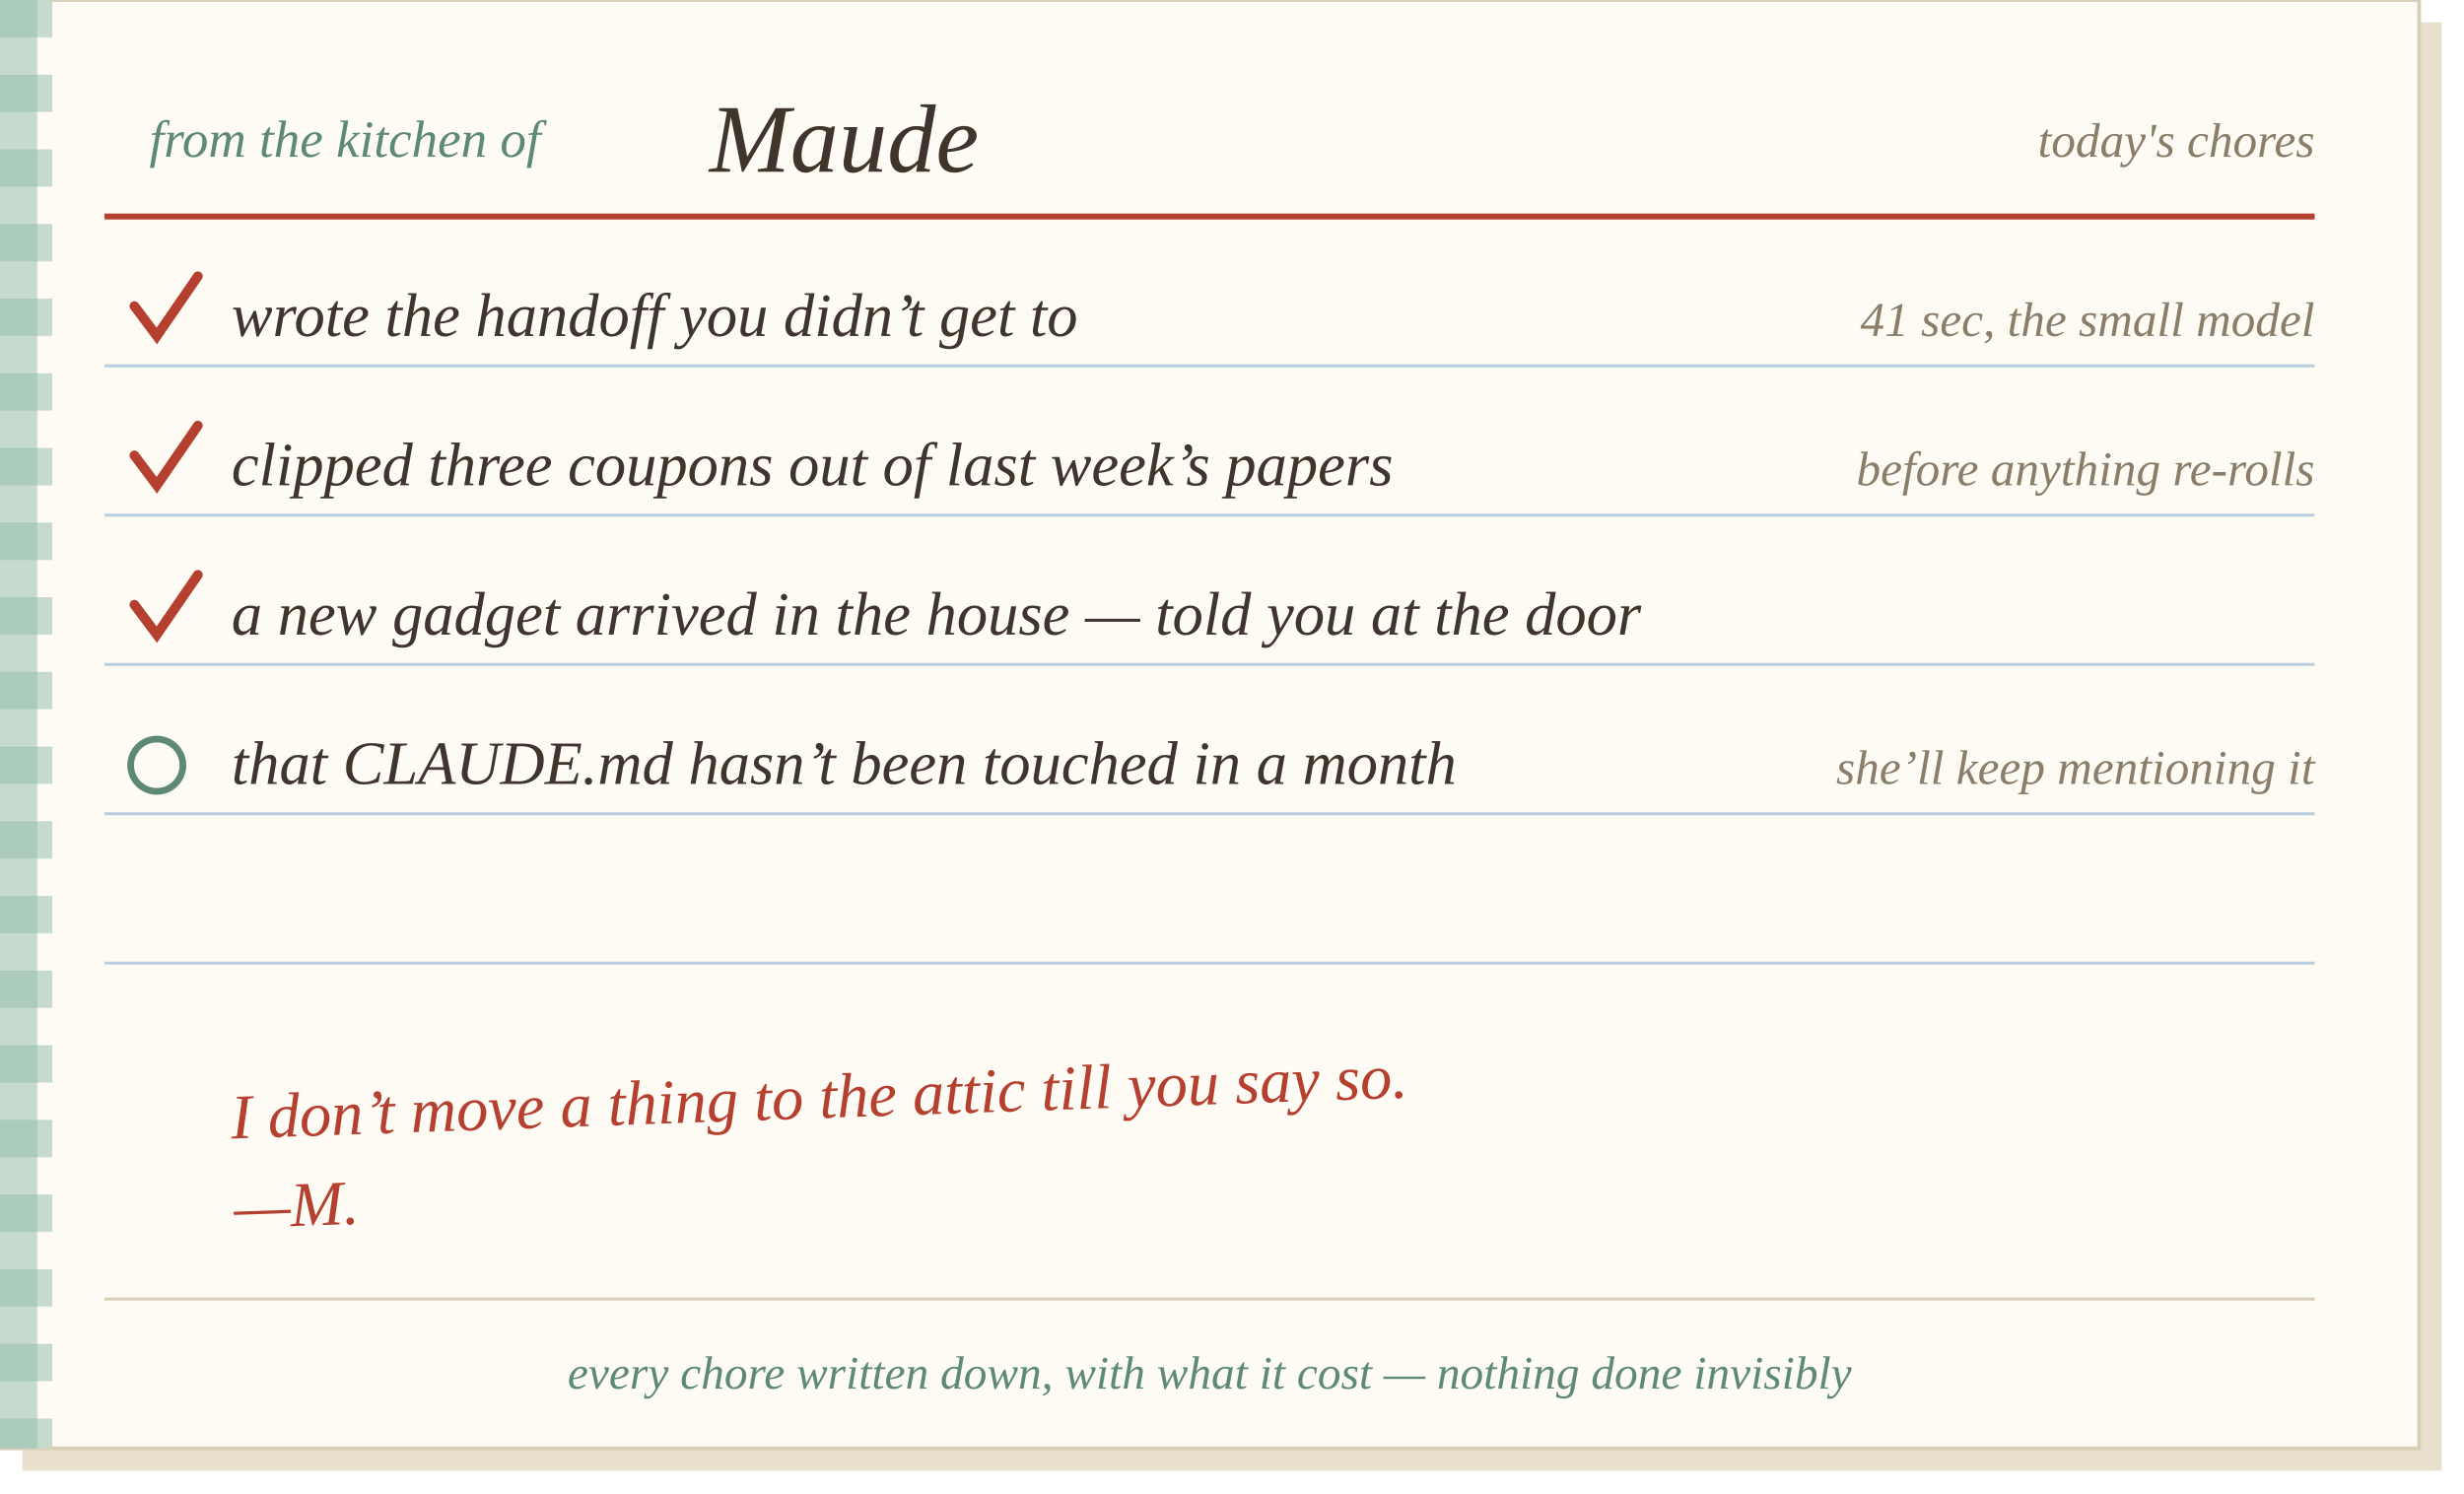
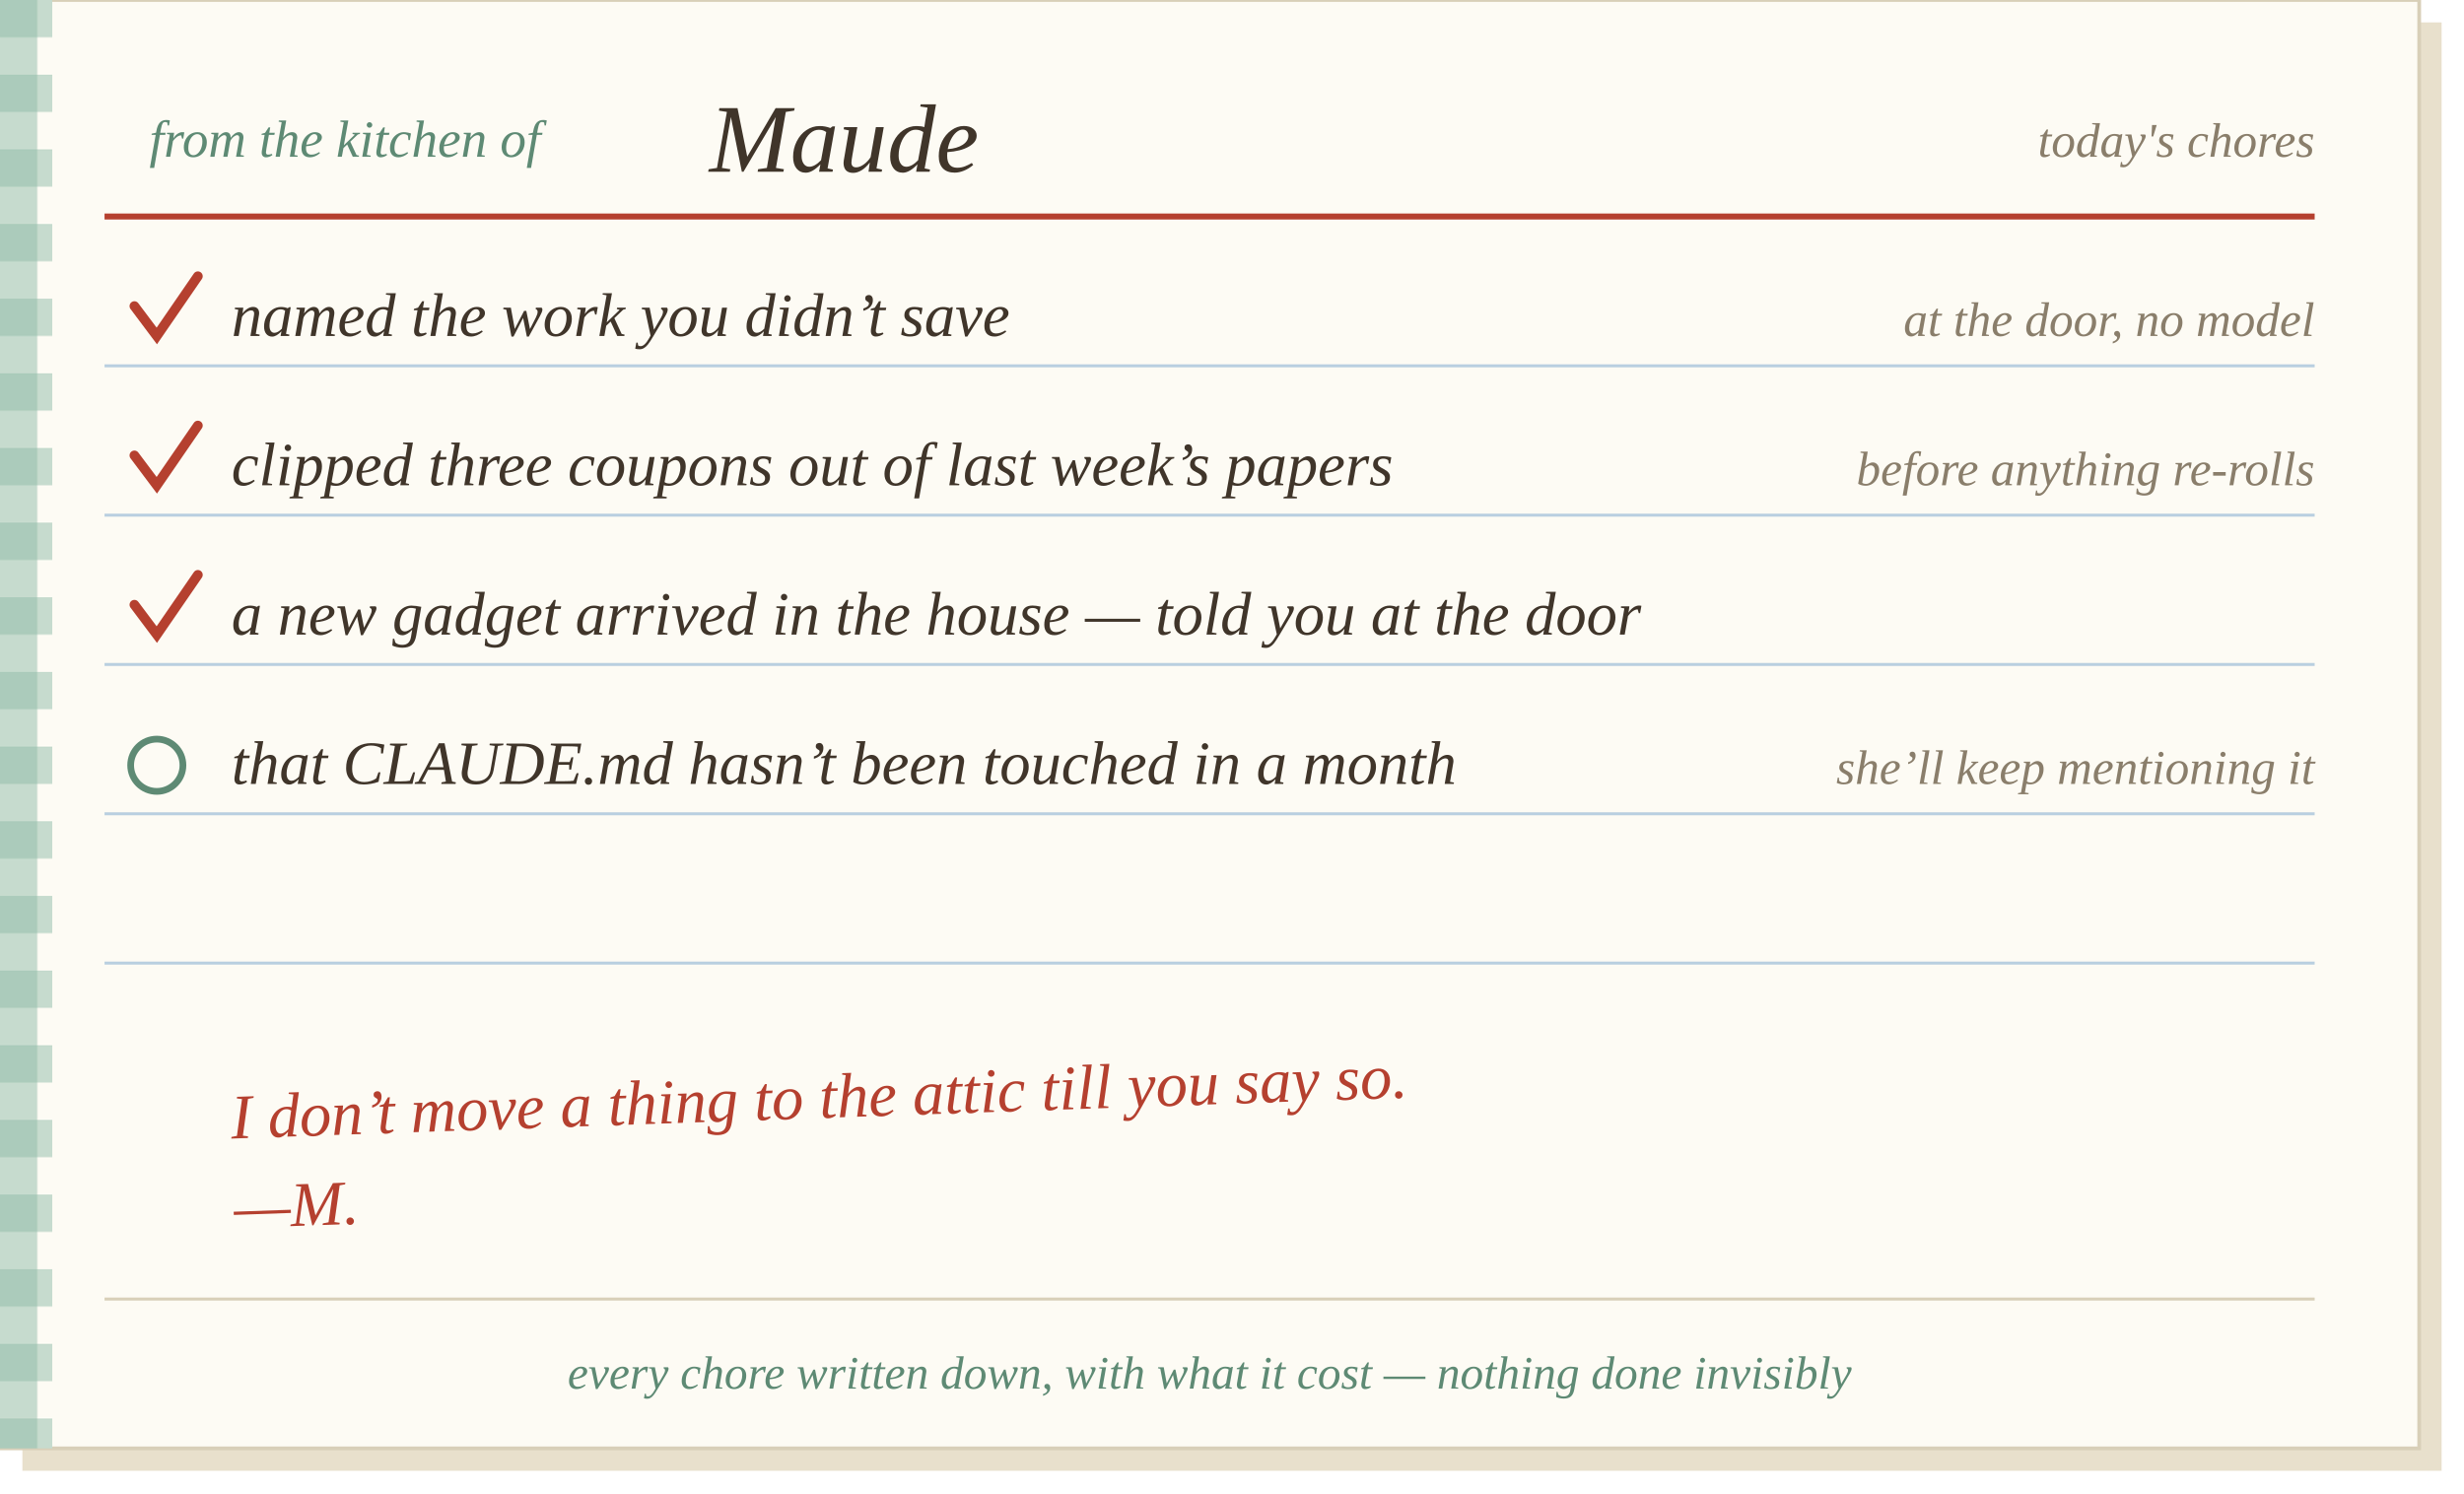
- <svg xmlns="http://www.w3.org/2000/svg" viewBox="0 0 660 400" role="img" aria-label="Maude's chore list, written on a recipe card: wrote the handoff you didn't get to, 41 seconds on the small model, checked off. Clipped three coupons out of last week's papers, checked off. A new gadget arrived in the house, told you at the door, checked off. Still to do: CLAUDE.md hasn't been touched in a month — she'll keep mentioning it. Margin note in her hand: I don't move a thing to the attic till you say so. Every chore written down with what it cost — nothing done invisibly.">
+ <svg xmlns="http://www.w3.org/2000/svg" viewBox="0 0 660 400" role="img" aria-label="Maude's chore list, written on a recipe card: named the work you didn't save, at the door, no model, checked off. Clipped three coupons out of last week's papers, checked off. A new gadget arrived in the house, told you at the door, checked off. Still to do: CLAUDE.md hasn't been touched in a month — she'll keep mentioning it. Margin note in her hand: I don't move a thing to the attic till you say so. Every chore written down with what it cost — nothing done invisibly.">
  <defs>
    <pattern id="ging2" width="20" height="20" patternUnits="userSpaceOnUse">
      <rect width="20" height="20" fill="#FDFBF4" />
      <rect x="0" y="0" width="10" height="20" fill="#8FBCA8" opacity="0.5" />
      <rect x="0" y="0" width="20" height="10" fill="#8FBCA8" opacity="0.5" />
    </pattern>
  </defs>
  <rect x="6" y="6" width="648" height="388" fill="#E8E0CC" />
  <rect x="0" y="0" width="648" height="388" fill="#FDFBF4" stroke="#D8CFB8" stroke-width="1" />
  <rect x="0" y="0" width="14" height="388" fill="url(#ging2)" />
  <text x="40" y="42" font-family="Georgia,'Times New Roman',serif" font-size="14" font-style="italic" fill="#5E8A74">from the kitchen of</text>
  <text x="190" y="46" font-family="Georgia,'Times New Roman',serif" font-size="26" font-style="italic" fill="#40352A">Maude</text>
  <text x="620" y="42" text-anchor="end" font-family="Georgia,'Times New Roman',serif" font-size="13" font-style="italic" fill="#8A7E6B">today's chores</text>
  <line x1="28" y1="58" x2="620" y2="58" stroke="#B5402F" stroke-width="1.6" />
  <line x1="28" y1="98" x2="620" y2="98" stroke="#B9CFE0" stroke-width="0.8" />
  <line x1="28" y1="138" x2="620" y2="138" stroke="#B9CFE0" stroke-width="0.8" />
  <line x1="28" y1="178" x2="620" y2="178" stroke="#B9CFE0" stroke-width="0.8" />
  <line x1="28" y1="218" x2="620" y2="218" stroke="#B9CFE0" stroke-width="0.8" />
  <line x1="28" y1="258" x2="620" y2="258" stroke="#B9CFE0" stroke-width="0.8" />
  <path d="M36,82 l6,8 l11,-16" fill="none" stroke="#B5402F" stroke-width="2.6" stroke-linecap="round" />
-   <text x="62" y="90" font-family="Georgia,'Times New Roman',serif" font-size="16.5" font-style="italic" fill="#40352A">wrote the handoff you didn’t get to</text>
-   <text x="620" y="90" text-anchor="end" font-family="Georgia,'Times New Roman',serif" font-size="13" font-style="italic" fill="#8A7E6B">41 sec, the small model</text>
+   <text x="62" y="90" font-family="Georgia,'Times New Roman',serif" font-size="16.5" font-style="italic" fill="#40352A">named the work you didn’t save</text>
+   <text x="620" y="90" text-anchor="end" font-family="Georgia,'Times New Roman',serif" font-size="13" font-style="italic" fill="#8A7E6B">at the door, no model</text>
  <path d="M36,122 l6,8 l11,-16" fill="none" stroke="#B5402F" stroke-width="2.6" stroke-linecap="round" />
  <text x="62" y="130" font-family="Georgia,'Times New Roman',serif" font-size="16.5" font-style="italic" fill="#40352A">clipped three coupons out of last week’s papers</text>
  <text x="620" y="130" text-anchor="end" font-family="Georgia,'Times New Roman',serif" font-size="13" font-style="italic" fill="#8A7E6B">before anything re-rolls</text>
  <path d="M36,162 l6,8 l11,-16" fill="none" stroke="#B5402F" stroke-width="2.6" stroke-linecap="round" />
  <text x="62" y="170" font-family="Georgia,'Times New Roman',serif" font-size="16.5" font-style="italic" fill="#40352A">a new gadget arrived in the house — told you at the door</text>
  <circle cx="42" cy="205" r="7" fill="none" stroke="#5E8A74" stroke-width="1.8" />
  <text x="62" y="210" font-family="Georgia,'Times New Roman',serif" font-size="16.5" font-style="italic" fill="#40352A">that CLAUDE.md hasn’t been touched in a month</text>
  <text x="620" y="210" text-anchor="end" font-family="Georgia,'Times New Roman',serif" font-size="13" font-style="italic" fill="#8A7E6B">she’ll keep mentioning it</text>
  <g transform="rotate(-2 320 300)">
    <text x="62" y="296" font-family="Georgia,'Times New Roman',serif" font-size="17" font-style="italic" fill="#B5402F">I don’t move a thing to the attic till you say so.</text>
    <text x="62" y="320" font-family="Georgia,'Times New Roman',serif" font-size="17" font-style="italic" fill="#B5402F">—M.</text>
  </g>
  <line x1="28" y1="348" x2="620" y2="348" stroke="#D8CFB8" stroke-width="0.8" />
  <text x="324" y="372" text-anchor="middle" font-family="Georgia,'Times New Roman',serif" font-size="12.5" font-style="italic" fill="#5E8A74">every chore written down, with what it cost — nothing done invisibly</text>
</svg>
